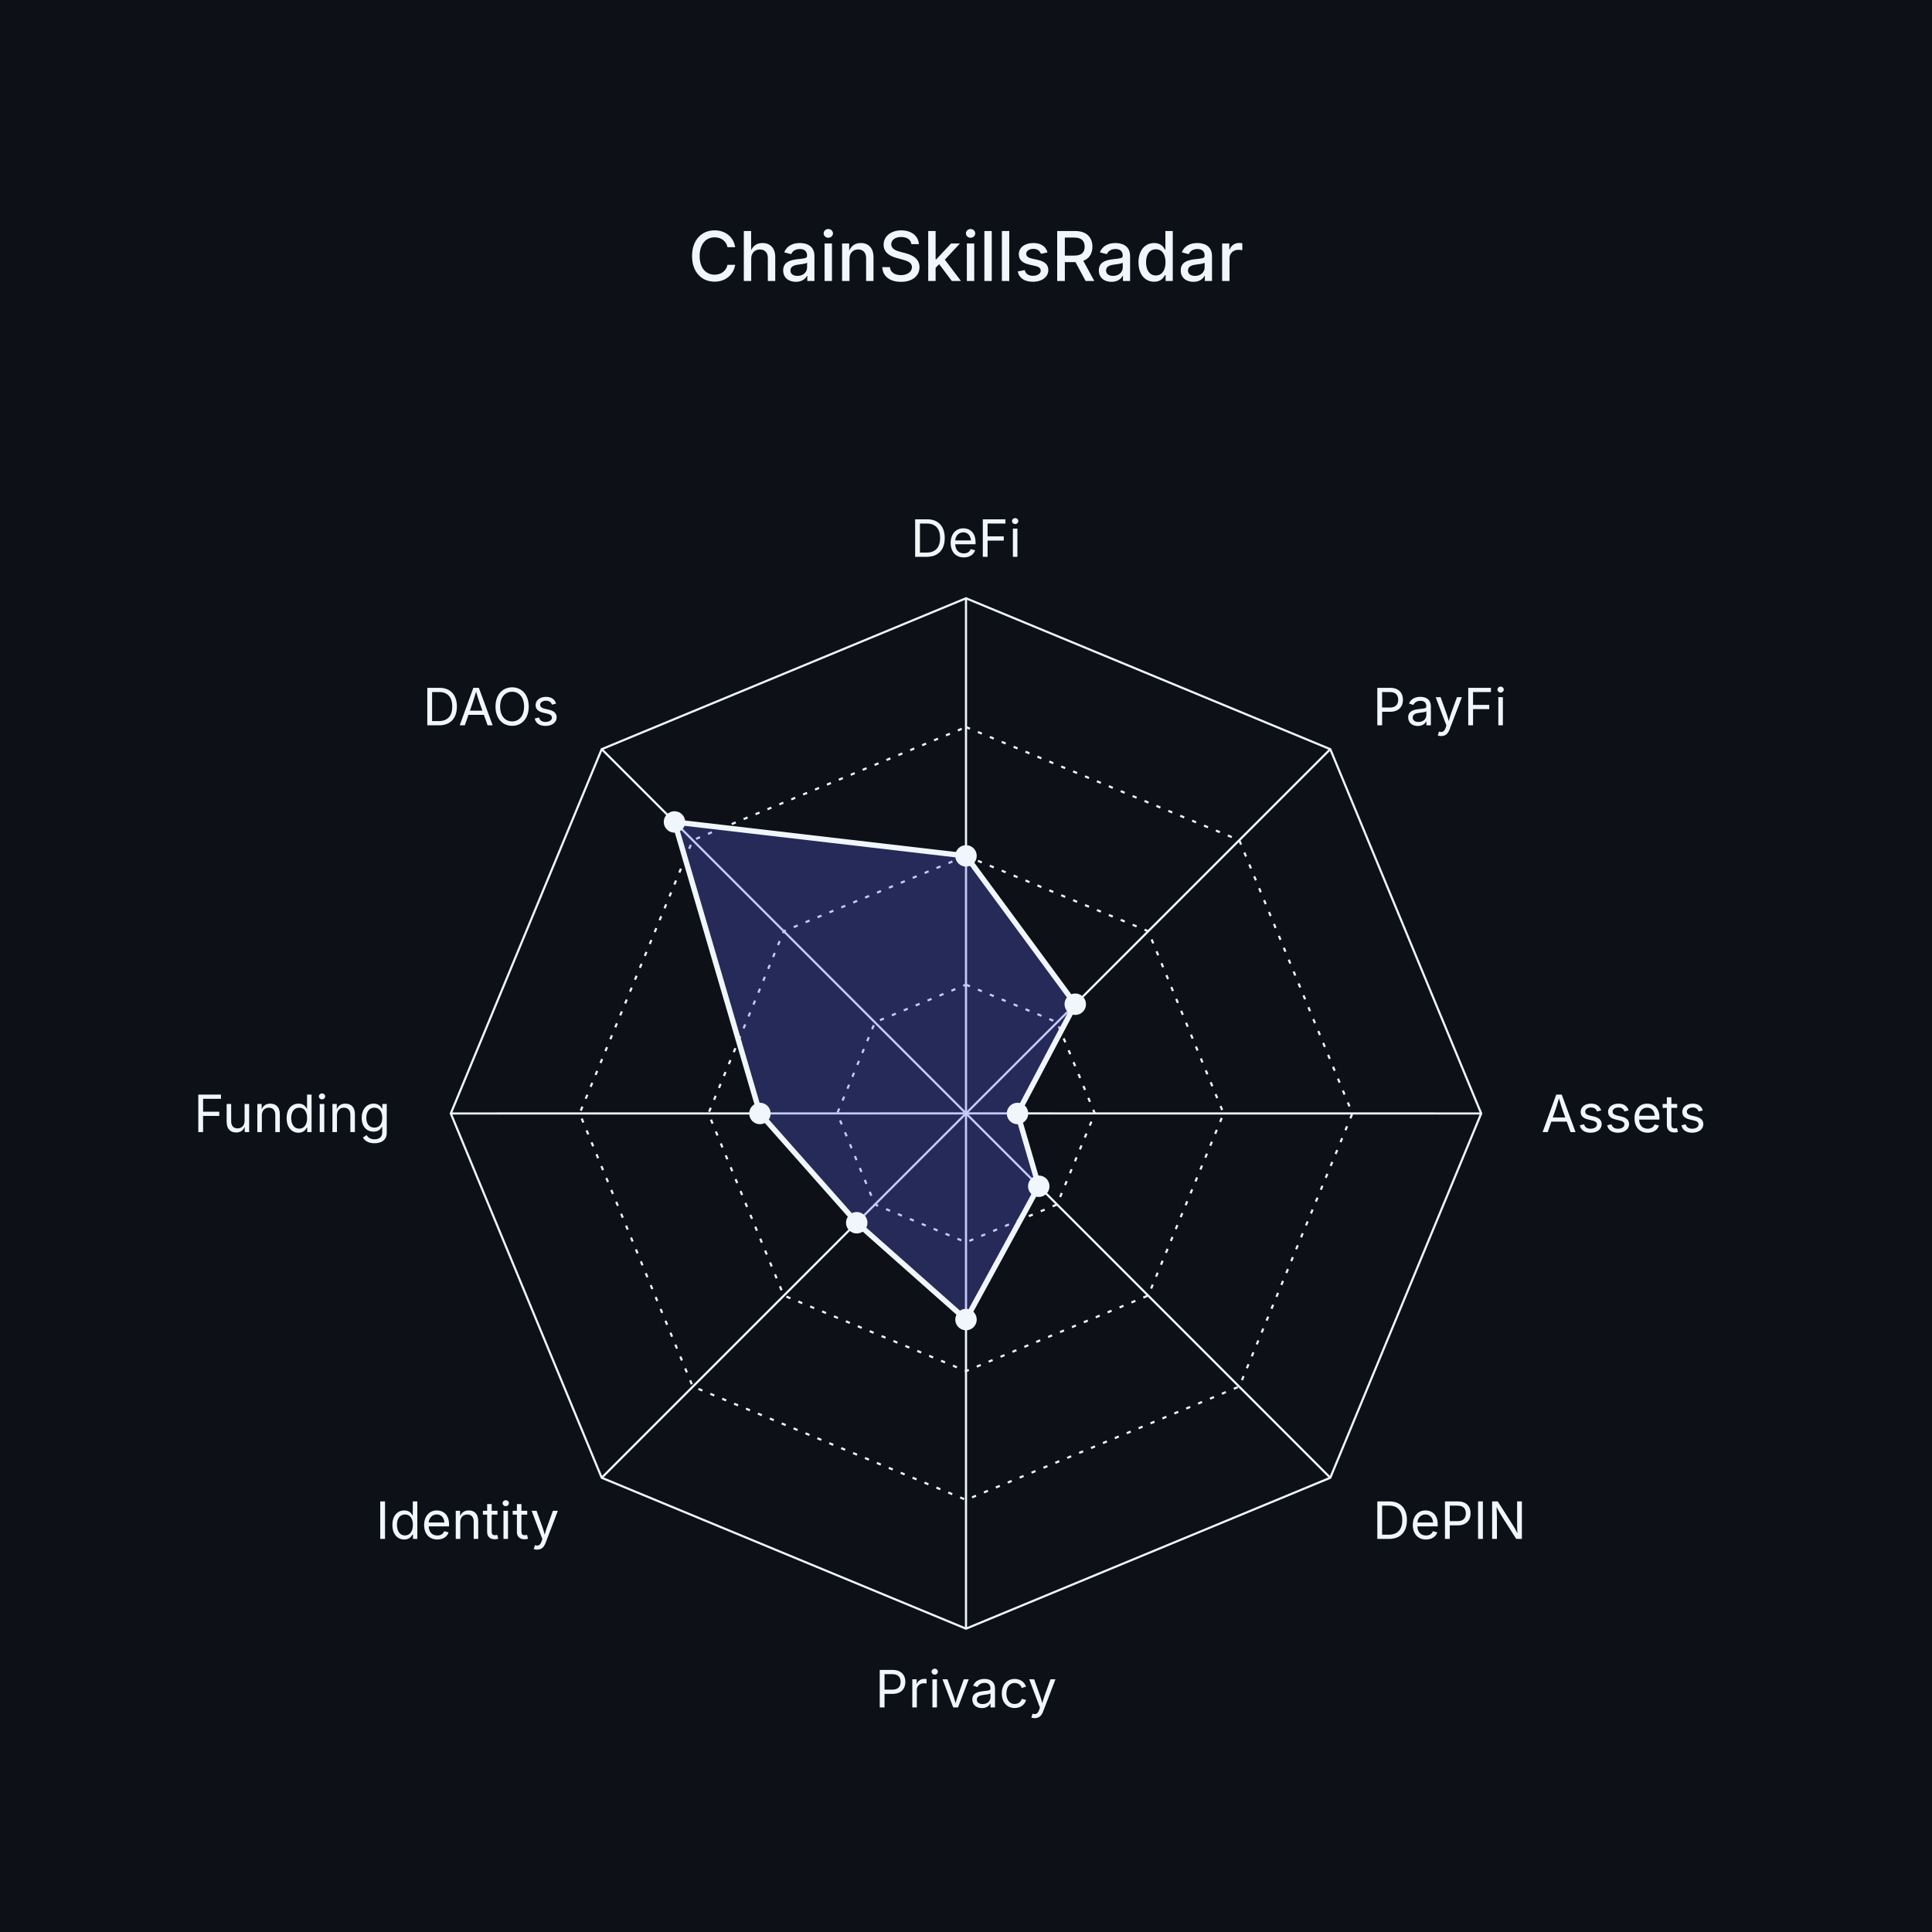
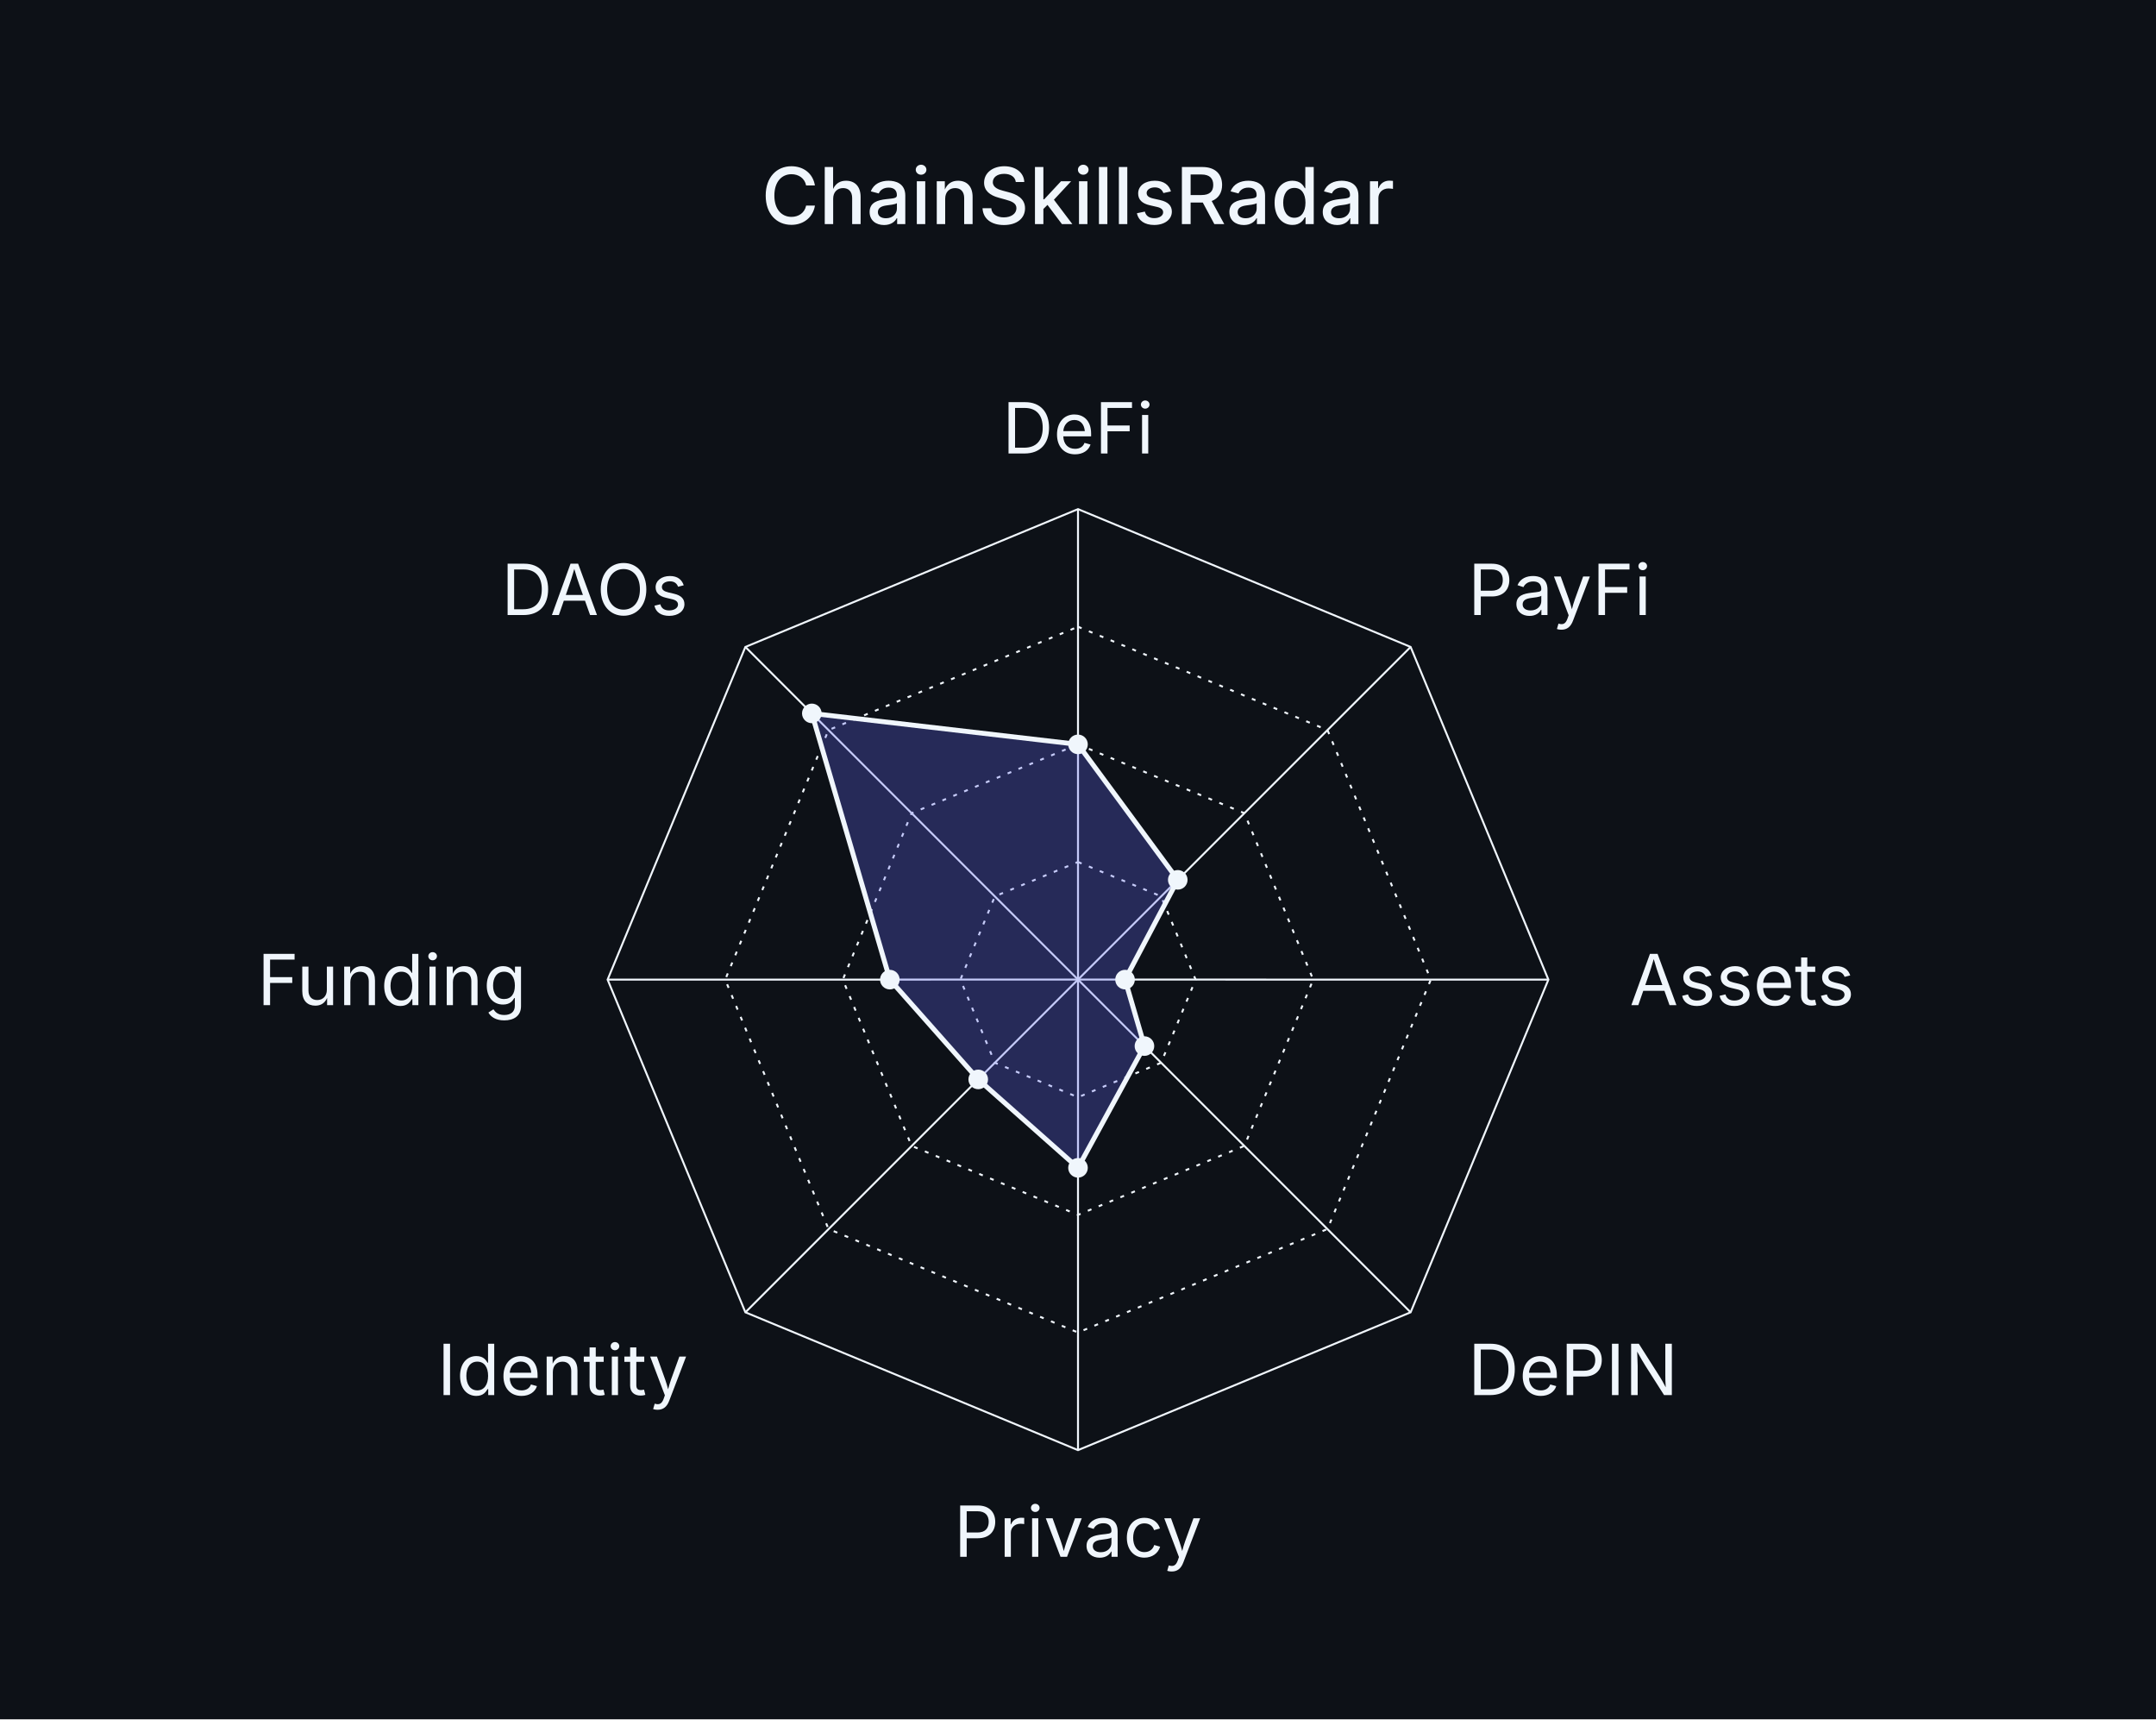
- <svg xmlns="http://www.w3.org/2000/svg" viewBox="0 0 900 900" width="900" height="900" role="img" aria-label="ChainSkillsRadar">
+ <svg xmlns="http://www.w3.org/2000/svg" viewBox="0 0 1100 877" width="1100" height="877" role="img" aria-label="ChainSkillsRadar">
  <style>
  .grid{fill:none;stroke-width:1;stroke-dasharray:2 4}
  .outer,.axis{fill:none;stroke-width:1}
  .data{fill:#6366f1;fill-opacity:0.3;stroke-width:2.5;stroke-linejoin:round}
-   .label{font:400 24px Inter,ui-sans-serif,system-ui,-apple-system,BlinkMacSystemFont,"Segoe UI",sans-serif;letter-spacing:.1px}
-   .chart-title{font:500 32px Inter,ui-sans-serif,system-ui,-apple-system,BlinkMacSystemFont,"Segoe UI",sans-serif;letter-spacing:.1px}
+   .label{font:400 36px Inter,ui-sans-serif,system-ui,-apple-system,BlinkMacSystemFont,"Segoe UI",sans-serif;letter-spacing:.1px}
+   .chart-title{font:500 40px Inter,ui-sans-serif,system-ui,-apple-system,BlinkMacSystemFont,"Segoe UI",sans-serif;letter-spacing:.1px}
  .background{fill:#0d1117}.grid,.outer,.axis,.data{stroke:#f0f6fc}.dot,.label,.chart-title{fill:#f0f6fc}
</style>
-   <rect class="background" width="900" height="900" />
-   <text class="chart-title" x="450" y="130.9" text-anchor="middle">ChainSkillsRadar</text>
-   <polygon class="grid" points="450.0,458.7 492.4,476.2 510.0,518.7 492.4,561.1 450.0,578.7 407.6,561.1 390.0,518.7 407.6,476.2" />
-   <polygon class="grid" points="450.0,398.7 534.9,433.8 570.0,518.7 534.9,603.5 450.0,638.7 365.1,603.5 330.0,518.7 365.1,433.8" />
-   <polygon class="grid" points="450.0,338.7 577.3,391.4 630.0,518.7 577.3,645.9 450.0,698.7 322.7,645.9 270.0,518.7 322.7,391.4" />
-   <polygon class="outer" points="450.0,278.7 619.7,349.0 690.0,518.7 619.7,688.4 450.0,758.7 280.3,688.4 210.0,518.7 280.3,349.0" />
-   <line class="axis" x1="450" y1="518.667" x2="450.0" y2="278.7" />
-   <line class="axis" x1="450" y1="518.667" x2="619.7" y2="349.0" />
-   <line class="axis" x1="450" y1="518.667" x2="690.0" y2="518.7" />
-   <line class="axis" x1="450" y1="518.667" x2="619.7" y2="688.4" />
-   <line class="axis" x1="450" y1="518.667" x2="450.0" y2="758.7" />
-   <line class="axis" x1="450" y1="518.667" x2="280.3" y2="688.4" />
-   <line class="axis" x1="450" y1="518.667" x2="210.0" y2="518.7" />
-   <line class="axis" x1="450" y1="518.667" x2="280.3" y2="349.0" />
-   <polygon class="data" points="450.0,398.7 500.9,467.8 474.0,518.7 483.9,552.6 450.0,614.7 399.1,569.6 354.0,518.7 314.2,382.9" />
-   <circle class="dot" cx="450.0" cy="398.7" r="5" />
-   <circle class="dot" cx="500.9" cy="467.8" r="5" />
-   <circle class="dot" cx="474.0" cy="518.7" r="5" />
-   <circle class="dot" cx="483.9" cy="552.6" r="5" />
-   <circle class="dot" cx="450.0" cy="614.7" r="5" />
-   <circle class="dot" cx="399.1" cy="569.6" r="5" />
-   <circle class="dot" cx="354.0" cy="518.7" r="5" />
-   <circle class="dot" cx="314.2" cy="382.9" r="5" />
-   <text class="label" x="450.0" y="250.7" text-anchor="middle" dominant-baseline="middle">DeFi</text>
-   <text class="label" x="639.5" y="329.2" text-anchor="start" dominant-baseline="middle">PayFi</text>
-   <text class="label" x="718.0" y="518.7" text-anchor="start" dominant-baseline="middle">Assets</text>
-   <text class="label" x="639.5" y="708.2" text-anchor="start" dominant-baseline="middle">DePIN</text>
-   <text class="label" x="450.0" y="786.7" text-anchor="middle" dominant-baseline="middle">Privacy</text>
-   <text class="label" x="260.5" y="708.2" text-anchor="end" dominant-baseline="middle">Identity</text>
-   <text class="label" x="182.0" y="518.7" text-anchor="end" dominant-baseline="middle">Funding</text>
-   <text class="label" x="260.5" y="329.2" text-anchor="end" dominant-baseline="middle">DAOs</text>
+   <rect class="background" width="1100" height="877" />
+   <text class="chart-title" x="550" y="114.3" text-anchor="middle">ChainSkillsRadar</text>
+   <polygon class="grid" points="550.0,439.7 592.4,457.2 610.0,499.7 592.4,542.1 550.0,559.7 507.6,542.1 490.0,499.7 507.6,457.2" />
+   <polygon class="grid" points="550.0,379.7 634.9,414.8 670.0,499.7 634.9,584.5 550.0,619.7 465.1,584.5 430.0,499.7 465.1,414.8" />
+   <polygon class="grid" points="550.0,319.7 677.3,372.4 730.0,499.7 677.3,626.9 550.0,679.7 422.7,626.9 370.0,499.7 422.7,372.4" />
+   <polygon class="outer" points="550.0,259.7 719.7,330.0 790.0,499.7 719.7,669.4 550.0,739.7 380.3,669.4 310.0,499.7 380.3,330.0" />
+   <line class="axis" x1="550" y1="499.667" x2="550.0" y2="259.7" />
+   <line class="axis" x1="550" y1="499.667" x2="719.7" y2="330.0" />
+   <line class="axis" x1="550" y1="499.667" x2="790.0" y2="499.7" />
+   <line class="axis" x1="550" y1="499.667" x2="719.7" y2="669.4" />
+   <line class="axis" x1="550" y1="499.667" x2="550.0" y2="739.7" />
+   <line class="axis" x1="550" y1="499.667" x2="380.3" y2="669.4" />
+   <line class="axis" x1="550" y1="499.667" x2="310.0" y2="499.7" />
+   <line class="axis" x1="550" y1="499.667" x2="380.3" y2="330.0" />
+   <polygon class="data" points="550.0,379.7 600.9,448.8 574.0,499.7 583.9,533.6 550.0,595.7 499.1,550.6 454.0,499.7 414.2,363.9" />
+   <circle class="dot" cx="550.0" cy="379.7" r="5" />
+   <circle class="dot" cx="600.9" cy="448.8" r="5" />
+   <circle class="dot" cx="574.0" cy="499.7" r="5" />
+   <circle class="dot" cx="583.9" cy="533.6" r="5" />
+   <circle class="dot" cx="550.0" cy="595.7" r="5" />
+   <circle class="dot" cx="499.1" cy="550.6" r="5" />
+   <circle class="dot" cx="454.0" cy="499.7" r="5" />
+   <circle class="dot" cx="414.2" cy="363.9" r="5" />
+   <text class="label" x="550.0" y="218.3" text-anchor="middle" dominant-baseline="middle">DeFi</text>
+   <text class="label" x="749.0" y="300.7" text-anchor="start" dominant-baseline="middle">PayFi</text>
+   <text class="label" x="831.4" y="499.7" text-anchor="start" dominant-baseline="middle">Assets</text>
+   <text class="label" x="749.0" y="698.6" text-anchor="start" dominant-baseline="middle">DePIN</text>
+   <text class="label" x="550.0" y="781.1" text-anchor="middle" dominant-baseline="middle">Privacy</text>
+   <text class="label" x="351.0" y="698.6" text-anchor="end" dominant-baseline="middle">Identity</text>
+   <text class="label" x="268.6" y="499.7" text-anchor="end" dominant-baseline="middle">Funding</text>
+   <text class="label" x="351.0" y="300.7" text-anchor="end" dominant-baseline="middle">DAOs</text>
</svg>
